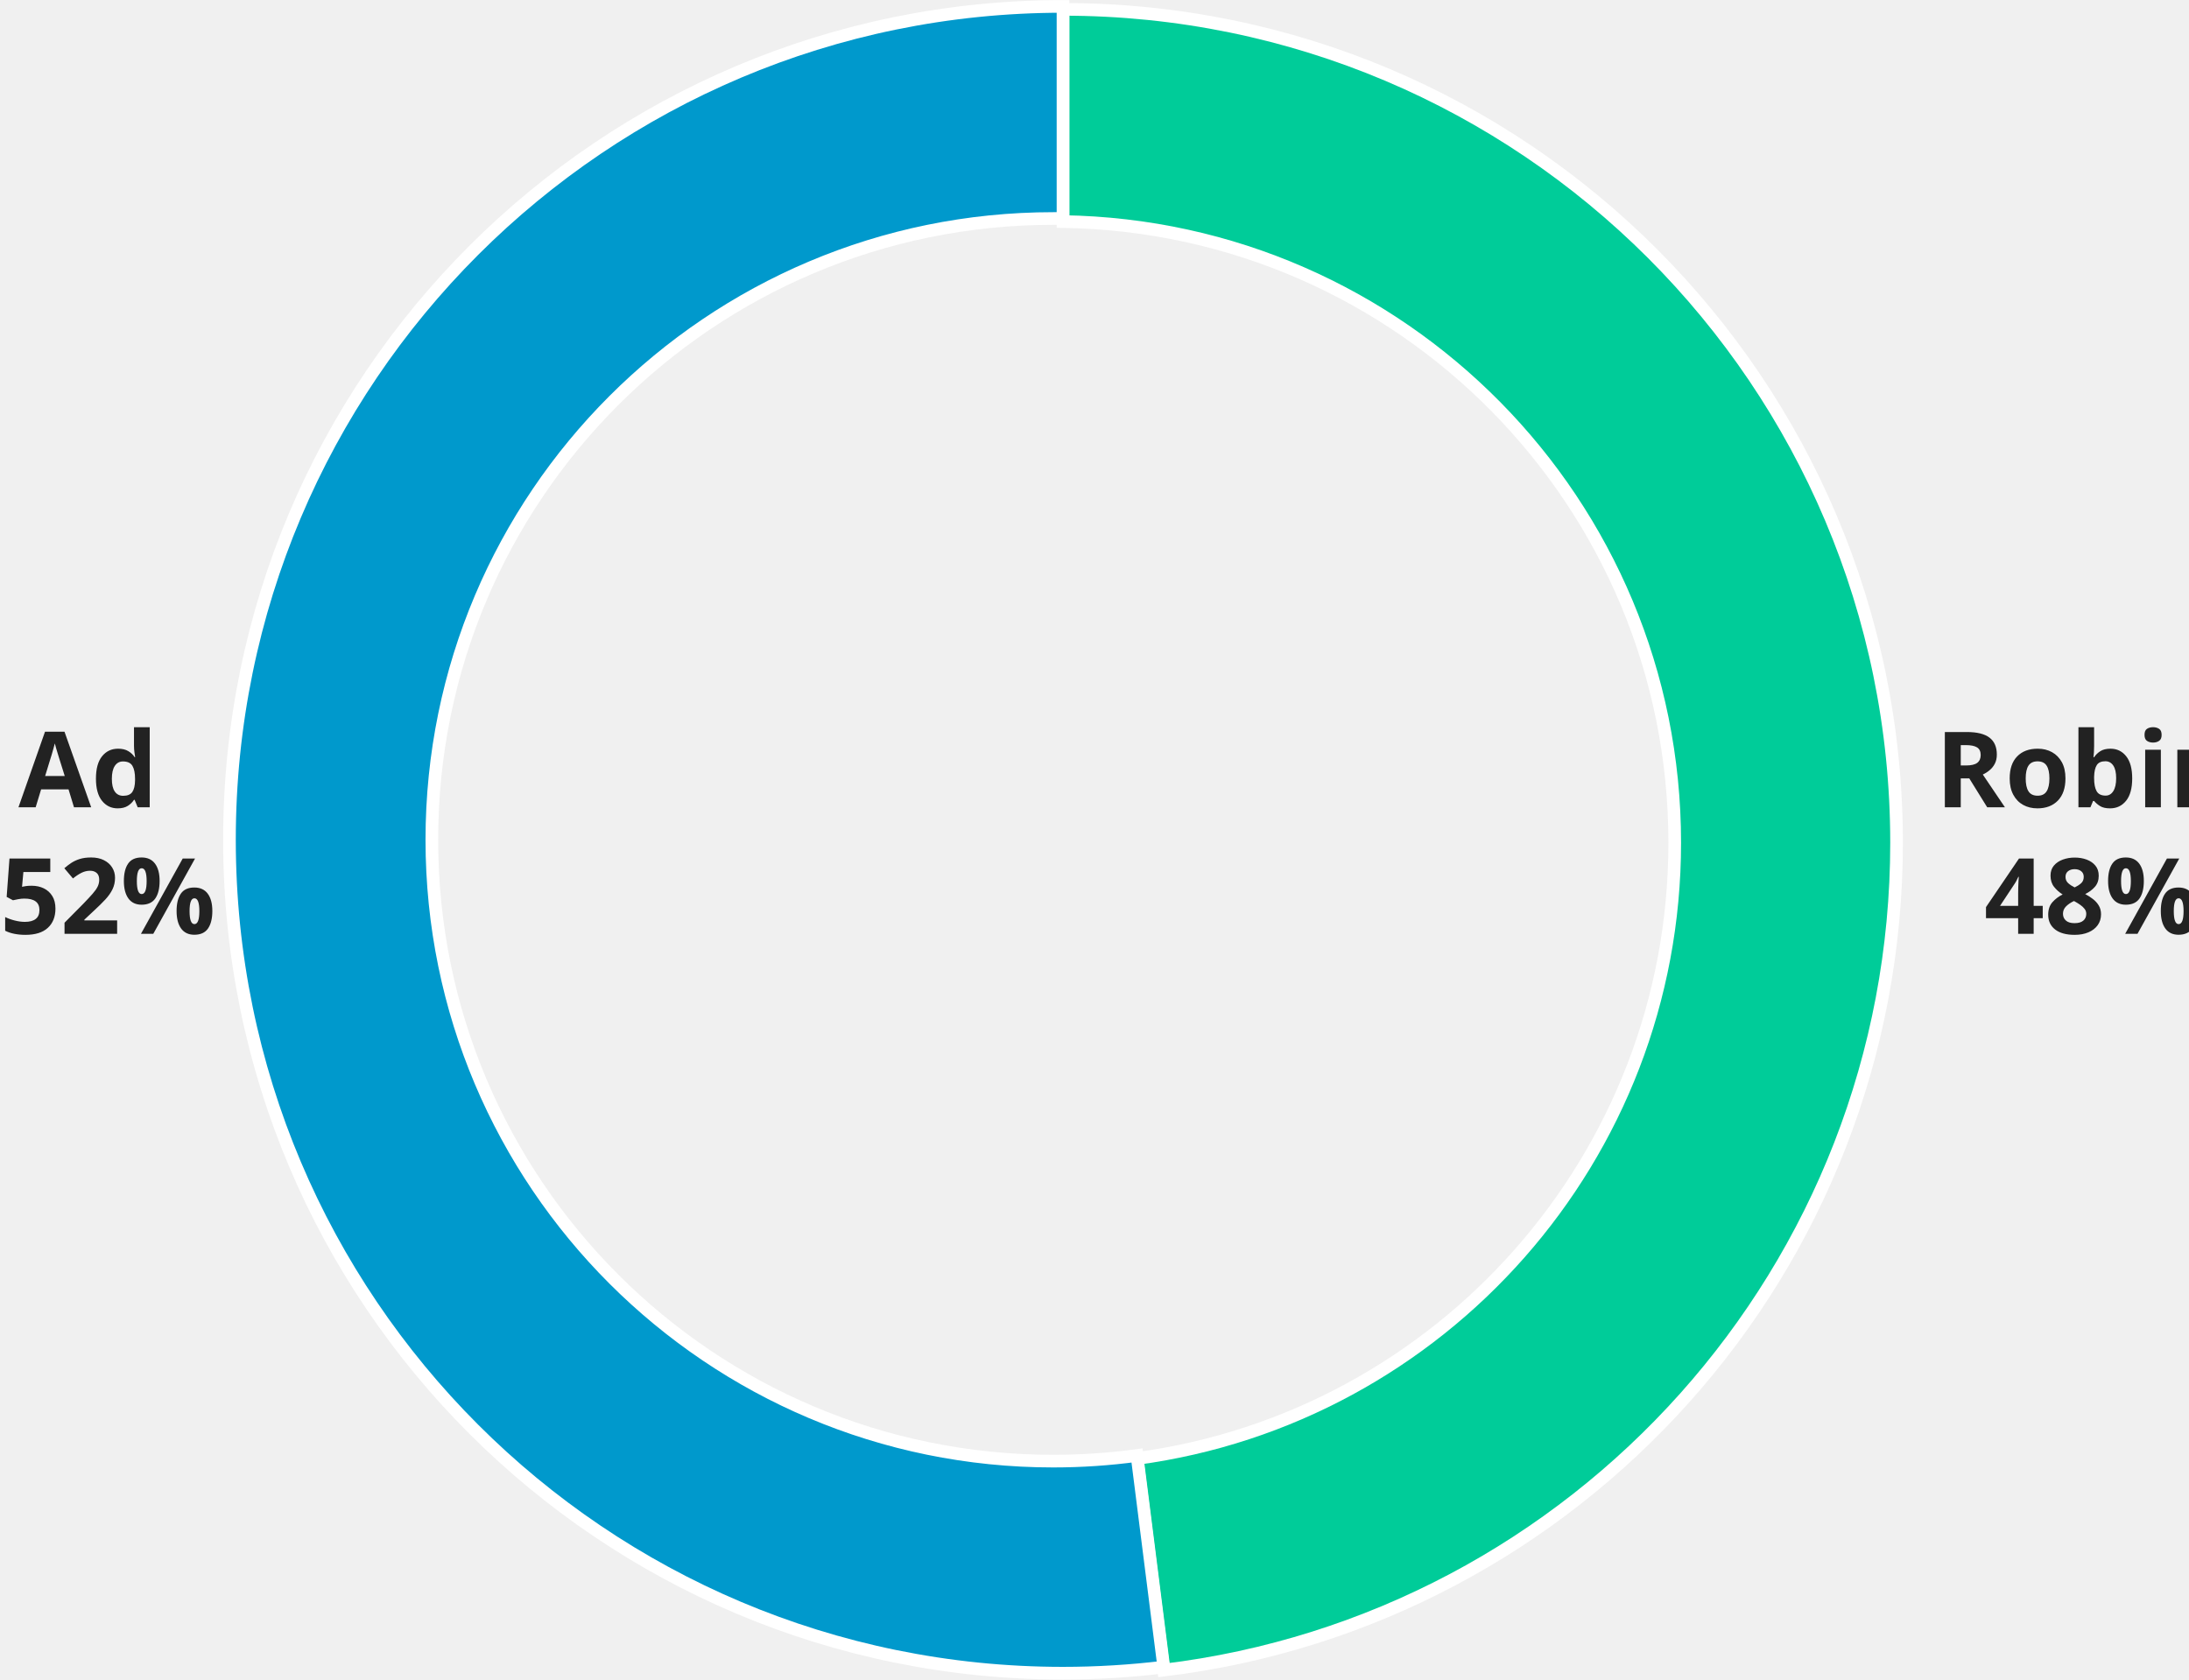
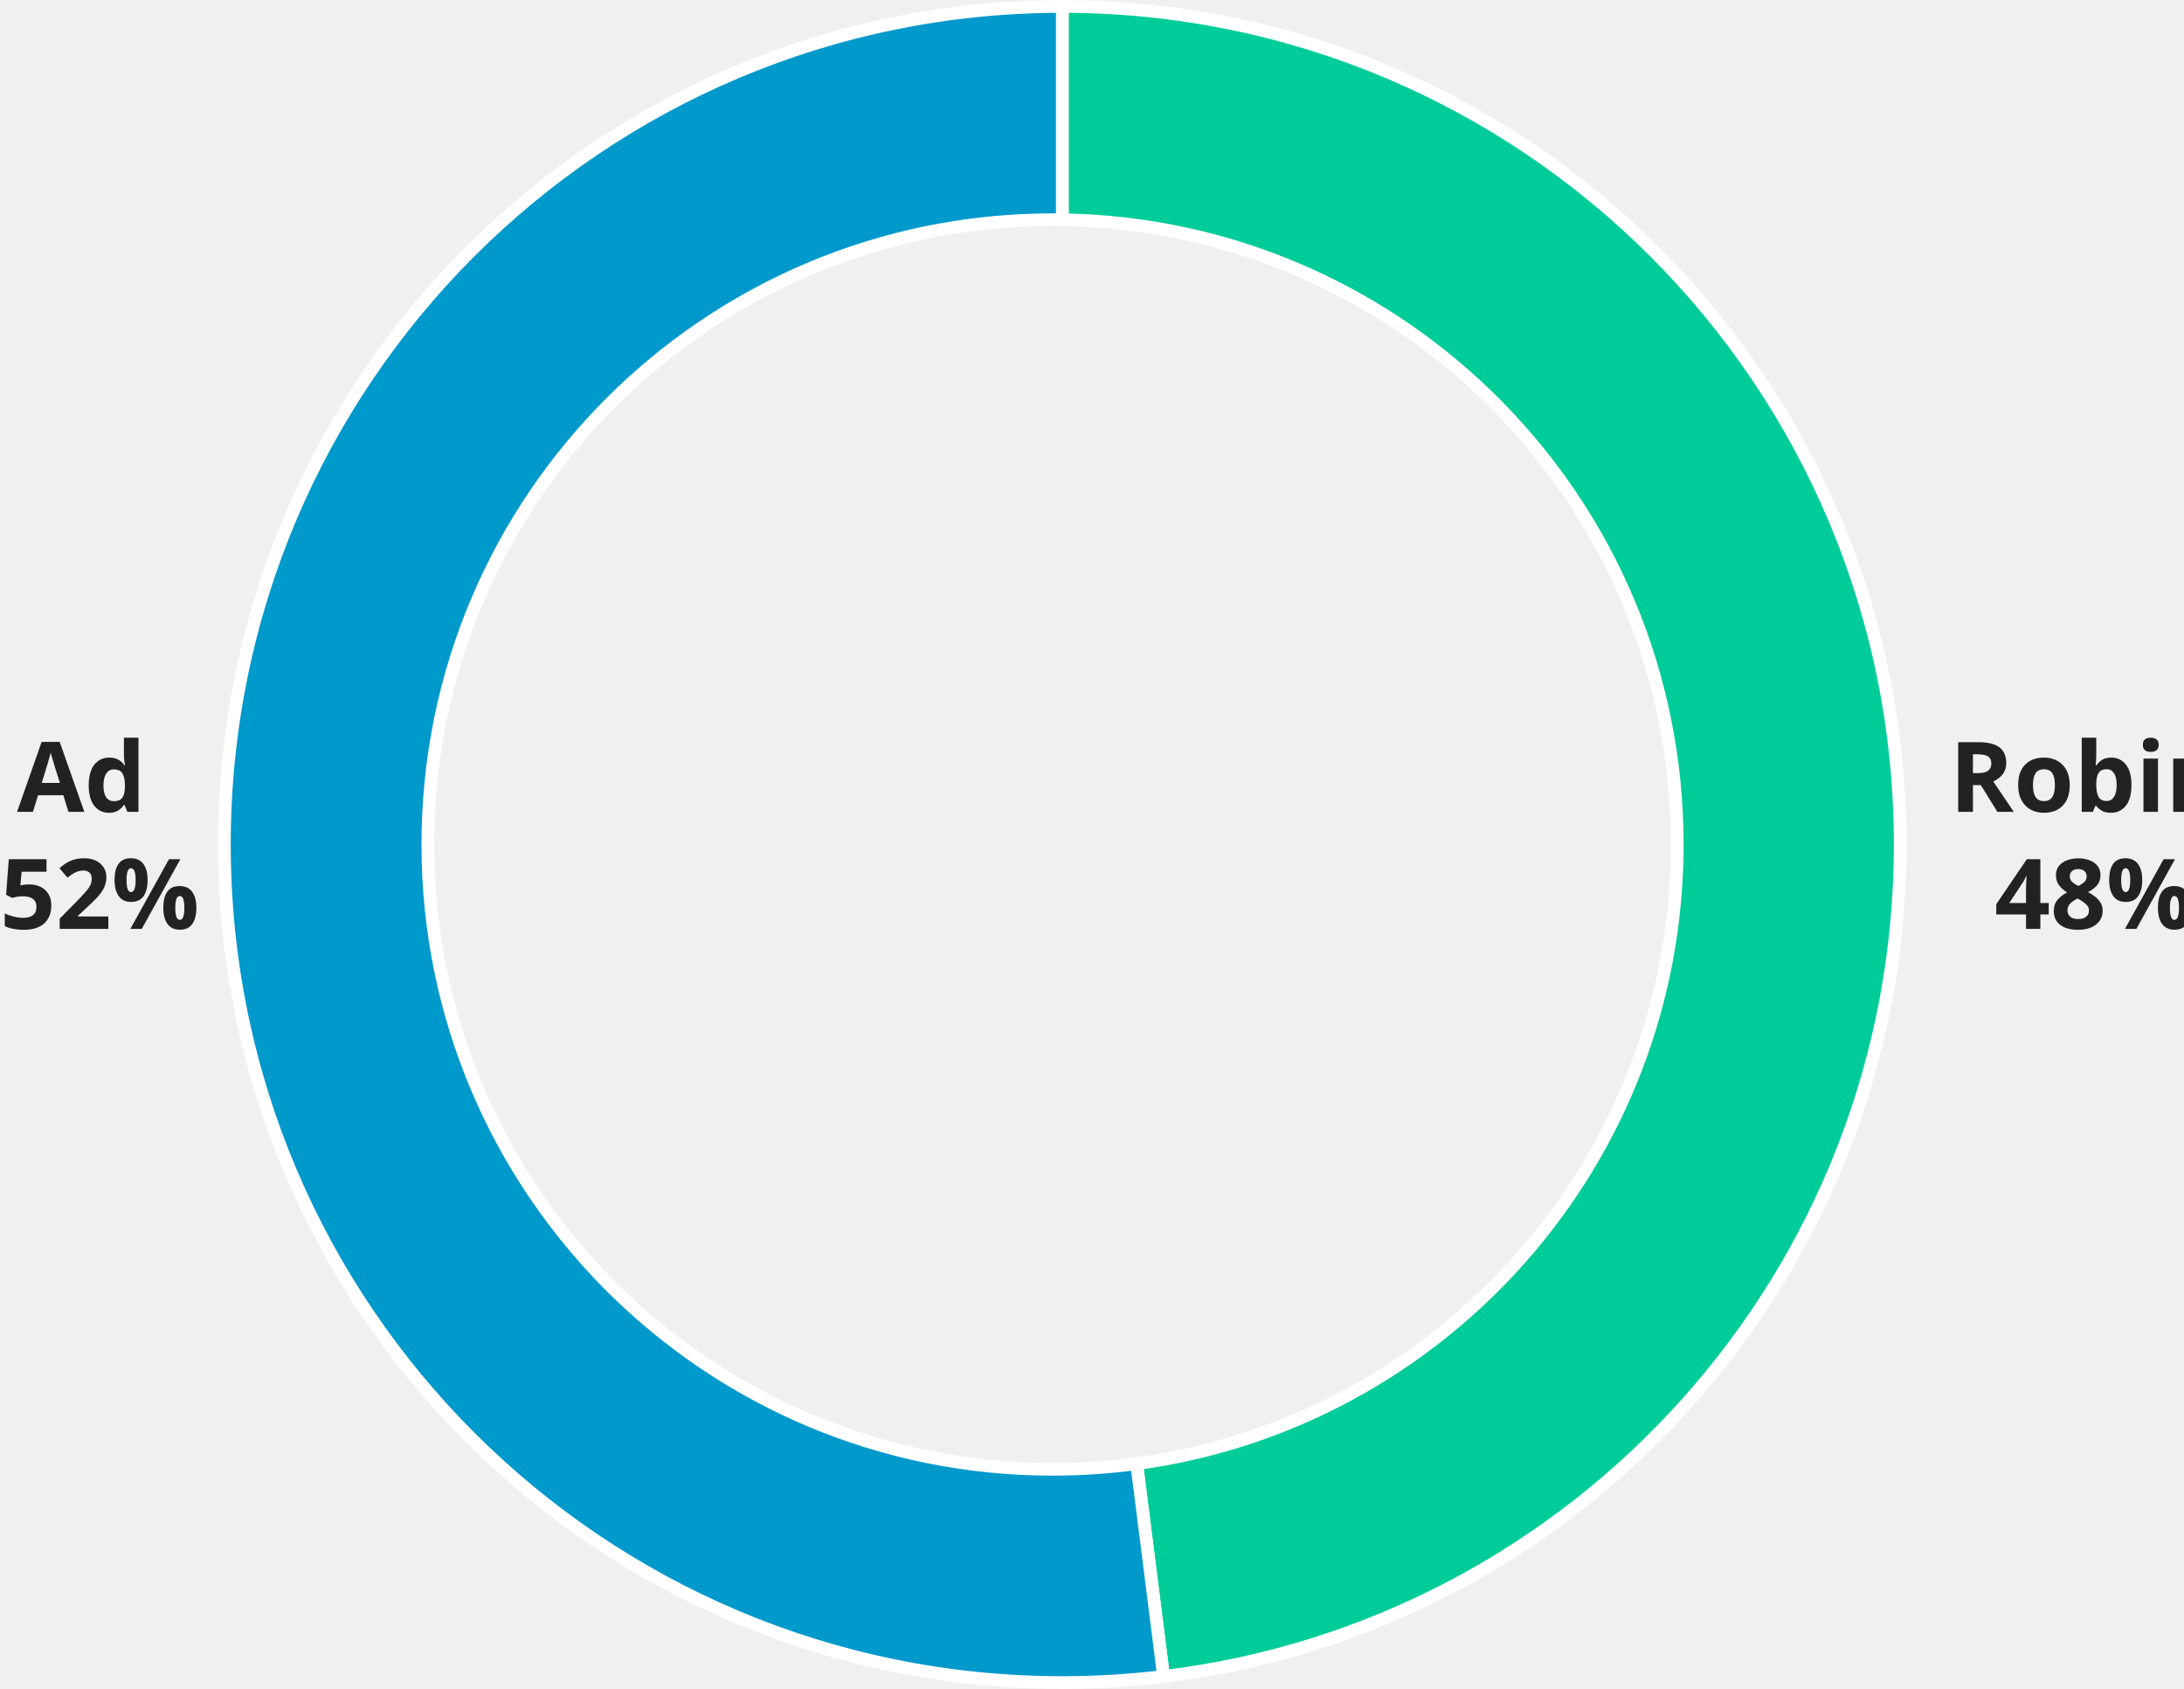
- <svg xmlns="http://www.w3.org/2000/svg" id="Layer_1" data-name="Layer 1" viewBox="0 0 1038.12 796.61">
+ <svg xmlns="http://www.w3.org/2000/svg" id="Layer_1" data-name="Layer 1" viewBox="0 0 1030.35 796.61">
  <defs>
-     <style>.cls-1{fill:#0c9;}.cls-1,.cls-2{stroke:#fff;stroke-miterlimit:10;stroke-width:6px;}.cls-2{fill:#09c;}.cls-3{font-size:50px;fill:#222;font-family:DINAlternate-Bold, DIN Alternate;font-weight:700;}</style>
+     <style>.cls-1{fill:#0c9;}.cls-1,.cls-2{stroke:#fff;stroke-miterlimit:10;stroke-width:6px;}.cls-2{fill:#09c;}.cls-3{font-size:46px;fill:#222;font-family:DINAlternate-Bold, DIN Alternate;font-weight:700;}</style>
  </defs>
-   <path class="cls-1" d="M1022.19,466.7c0-161.22-129.47-292.19-290.11-294.65V71.4c218.32,0,395.31,177,395.31,395.3,0,202.15-151.74,368.83-347.52,392.43l-12.7-100.38C911.16,739.36,1022.19,616,1022.19,466.7Z" transform="translate(-227.96 -66.96)" />
-   <path class="cls-2" d="M732.08,70V170.6c-1.53,0-3.06,0-4.6,0-162.77,0-294.72,132-294.72,294.71S564.71,760,727.48,760a297.05,297.05,0,0,0,39.69-2.67l12.7,100.37a398.85,398.85,0,0,1-47.79,2.89c-218.32,0-395.3-177-395.3-395.31S513.76,70,732.08,70Z" transform="translate(-227.96 -66.96)" />
-   <text class="cls-3" transform="translate(8.75 382.92)">Ad<tspan x="-8.75" y="60">52%</tspan>
+   <path class="cls-1" d="M1022.19,465.26c0-161.22-129.47-292.19-290.11-294.66V70c218.32,0,395.31,177,395.31,395.3,0,202.15-151.74,368.83-347.52,392.42l-12.7-100.37C911.16,737.92,1022.19,614.57,1022.19,465.26Z" transform="translate(-230.92 -66.96)" />
+   <path class="cls-2" d="M732.08,70V170.6c-1.53,0-3.06,0-4.6,0-162.77,0-294.72,132-294.72,294.71S564.71,760,727.48,760a297.05,297.05,0,0,0,39.69-2.67l12.7,100.37a398.85,398.85,0,0,1-47.79,2.89c-218.32,0-395.3-177-395.3-395.31S513.76,70,732.08,70Z" transform="translate(-230.92 -66.96)" />
+   <text class="cls-3" transform="translate(8.05 382.92)">Ad<tspan x="-8.05" y="55.2">52%</tspan>
  </text>
-   <text class="cls-3" transform="translate(917.83 382.92)">Robin<tspan x="23.17" y="60">48%</tspan>
+   <text class="cls-3" transform="translate(919.68 382.92)">Robin<tspan x="21.32" y="55.2">48%</tspan>
  </text>
</svg>
